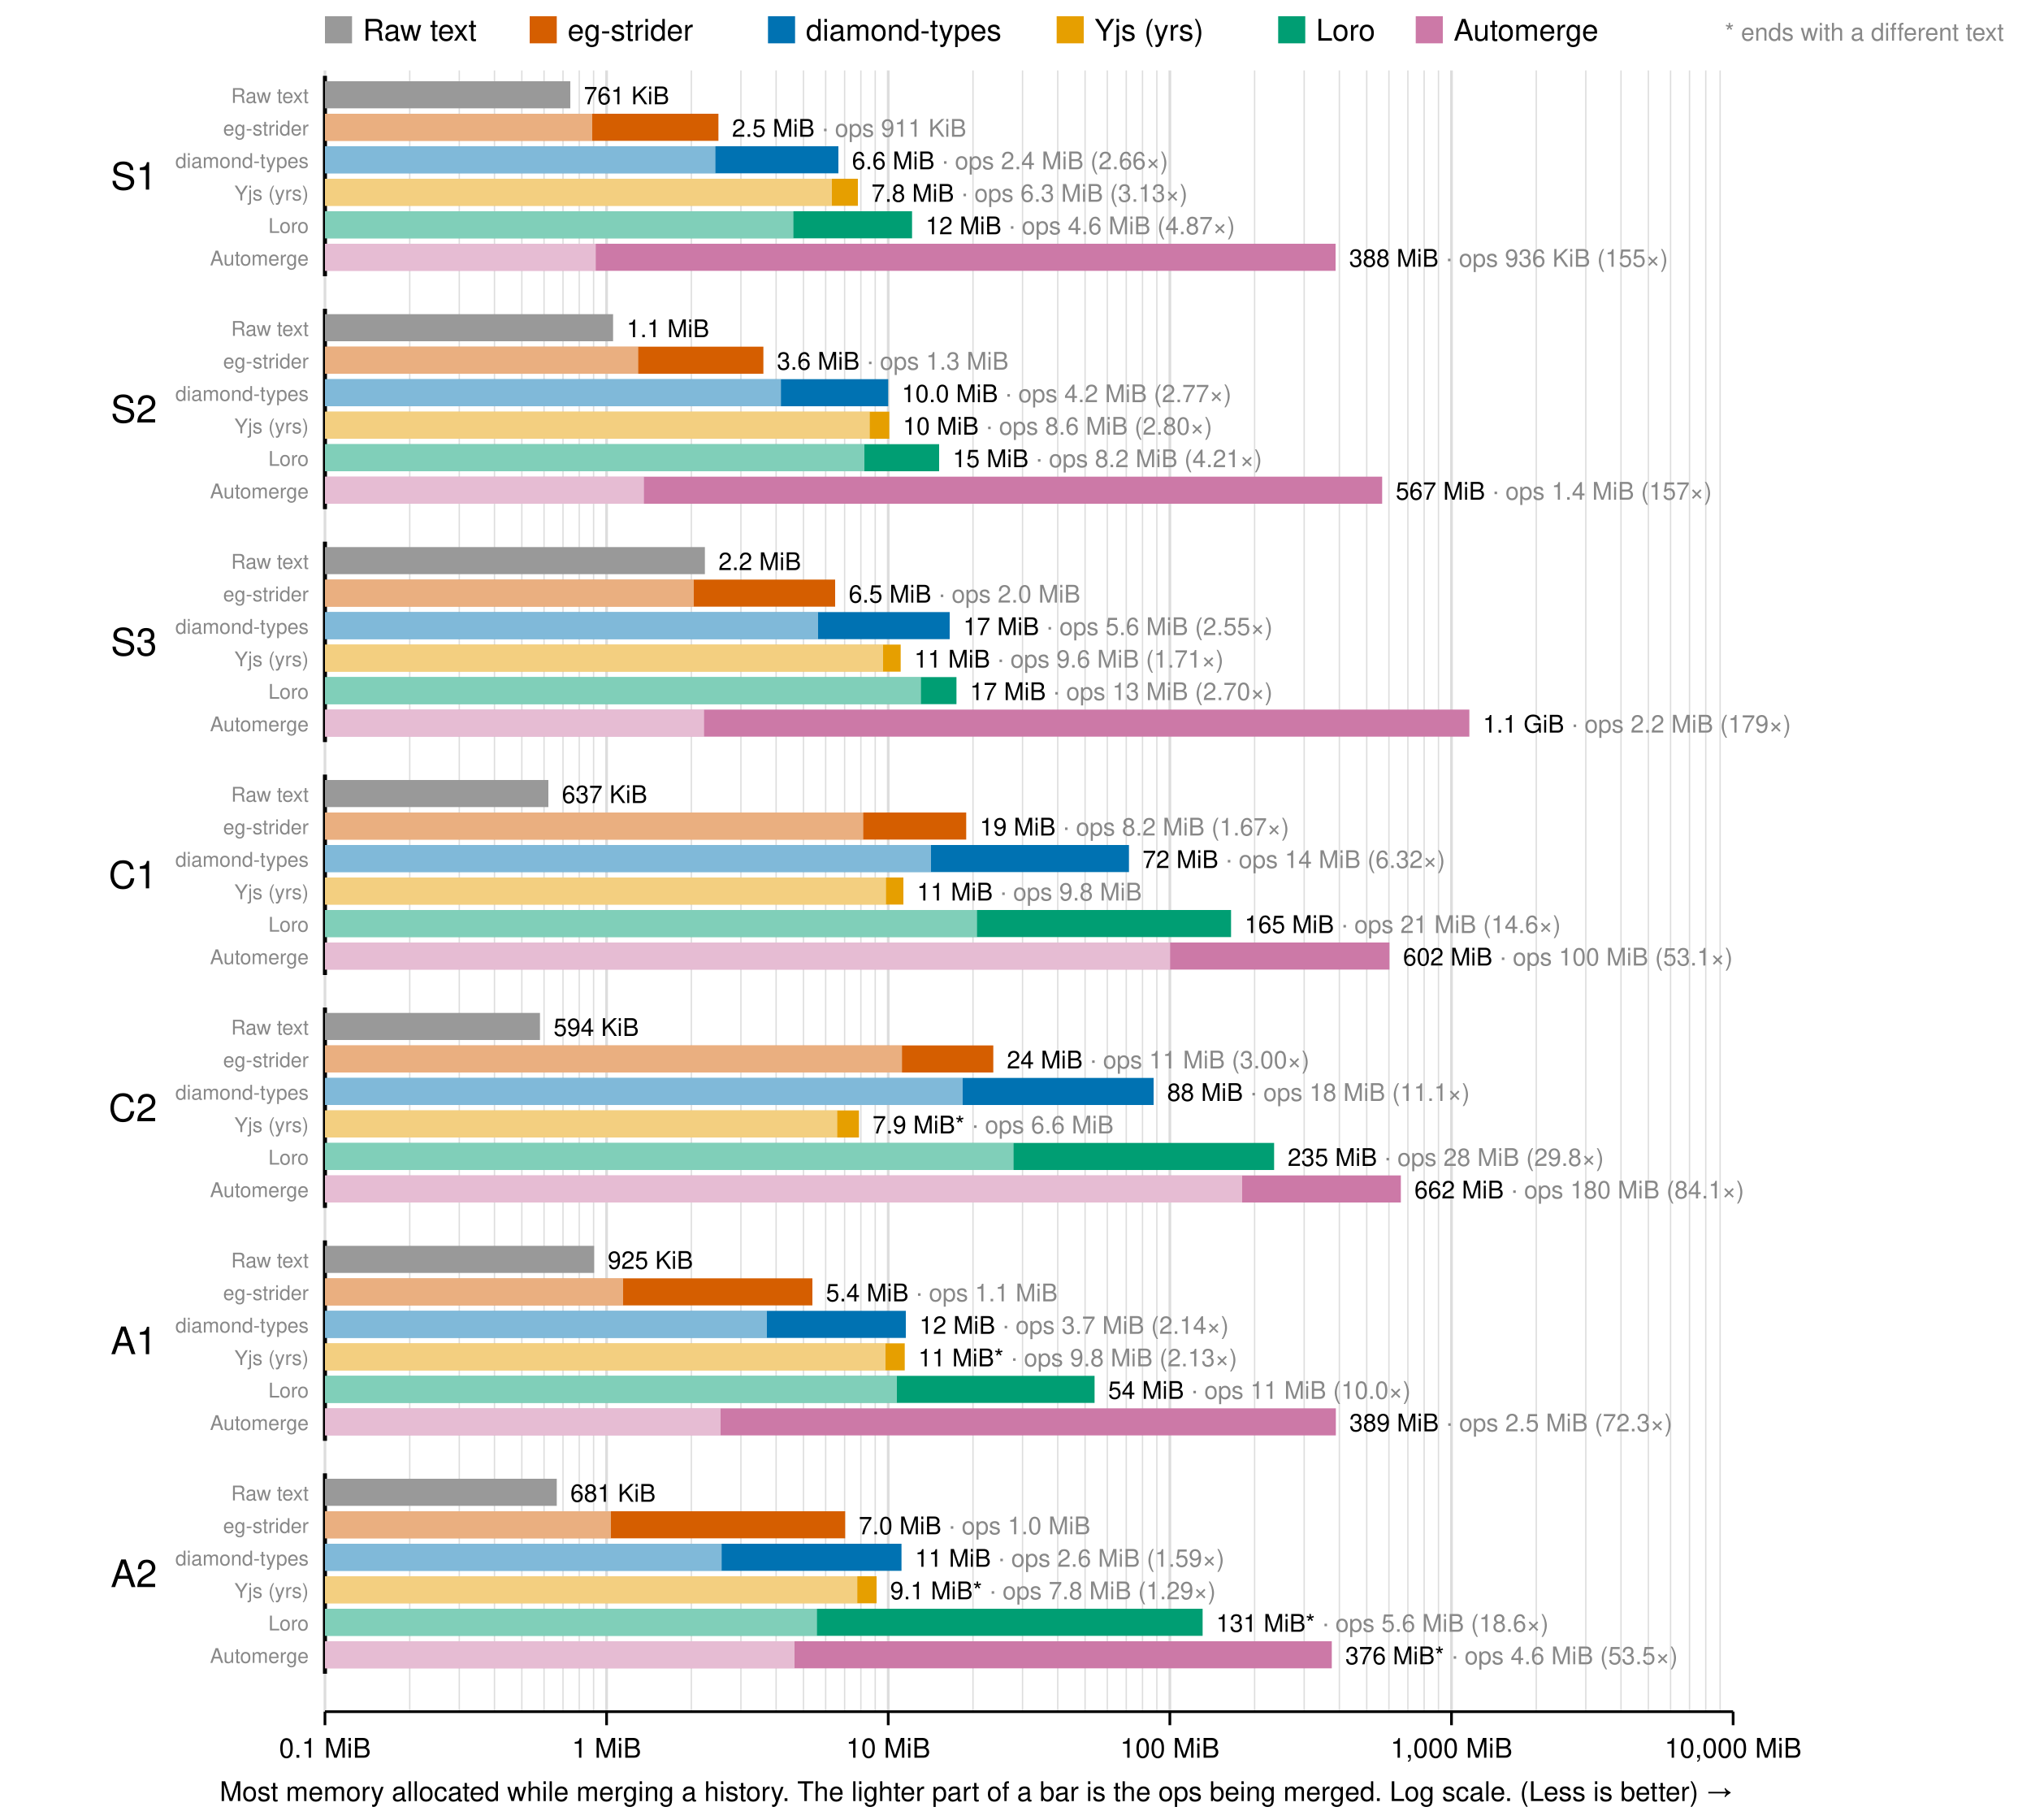
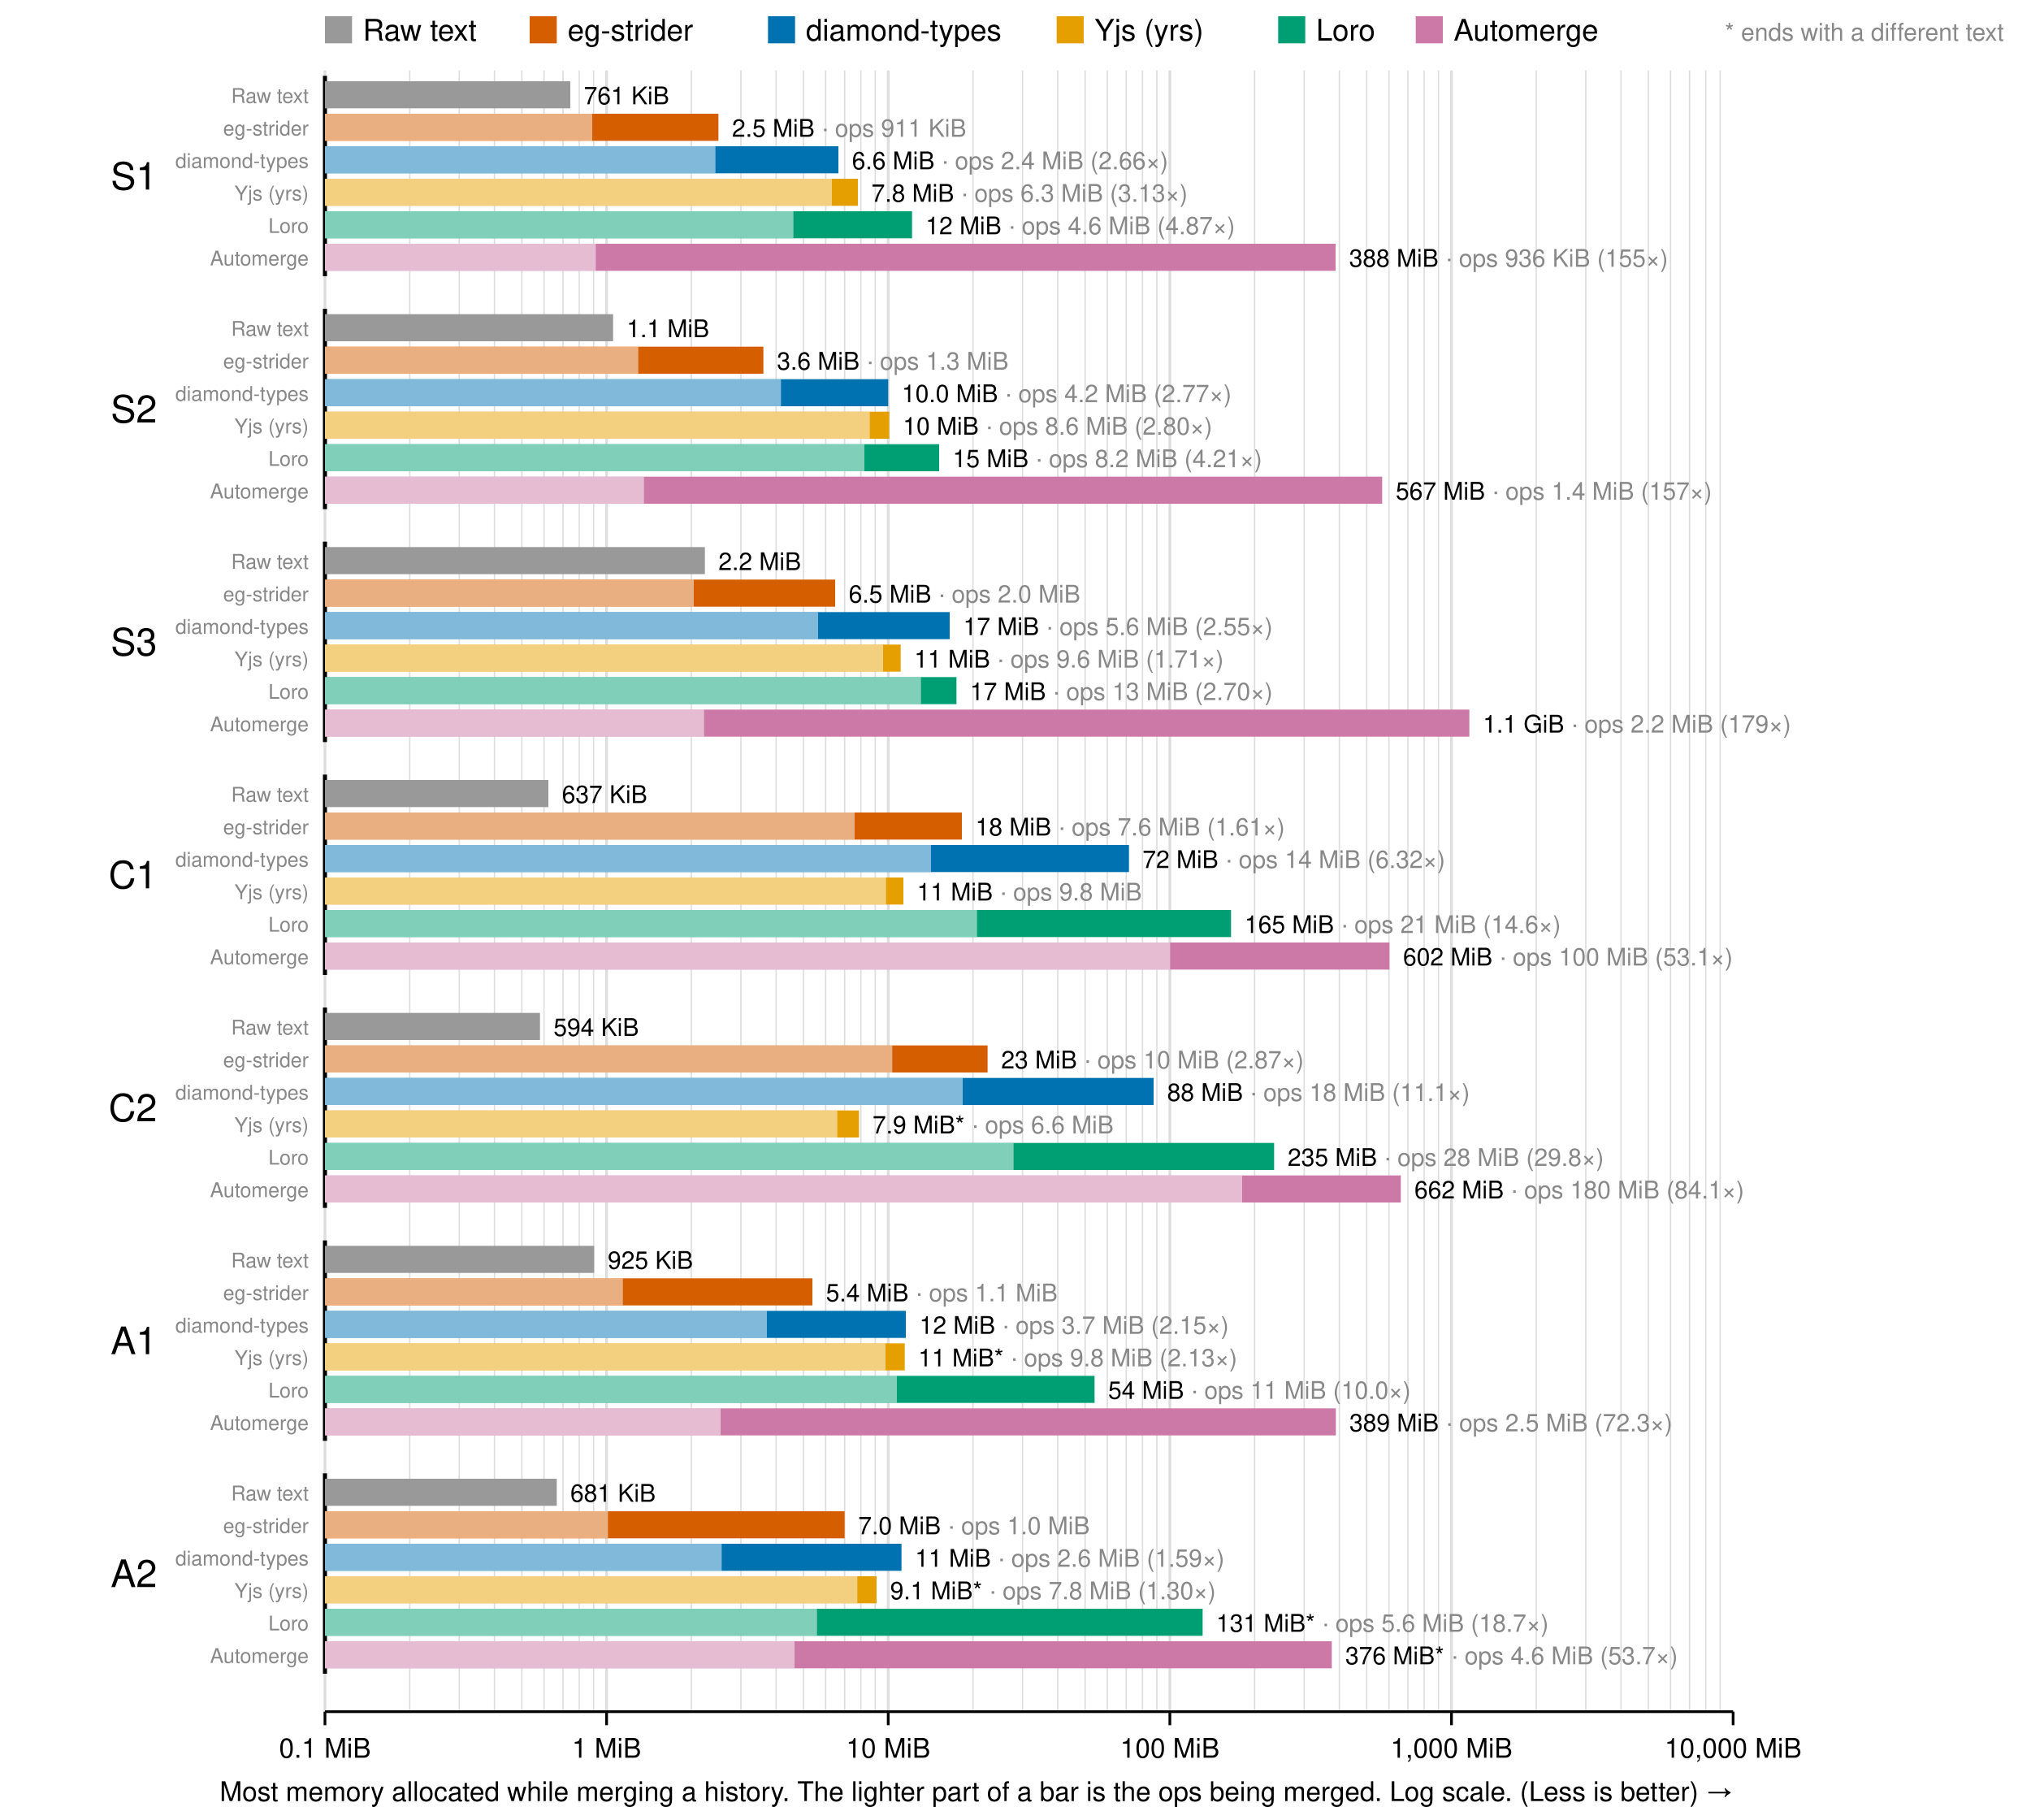
<svg xmlns="http://www.w3.org/2000/svg" viewBox="0 0 750 672" font-family="Helvetica, Arial, sans-serif">
  <rect width="750" height="672" fill="white" />
  <rect x="120" y="6" width="10" height="10" fill="#999999" />
  <text x="134" y="15" font-size="11">Raw text</text>
  <rect x="195.6" y="6" width="10" height="10" fill="#d55e00" />
  <text x="209.6" y="15" font-size="11">eg-strider</text>
  <rect x="283.6" y="6" width="10" height="10" fill="#0072b2" />
  <text x="297.6" y="15" font-size="11">diamond-types</text>
  <rect x="390.2" y="6" width="10" height="10" fill="#e69f00" />
  <text x="404.2" y="15" font-size="11">Yjs (yrs)</text>
  <rect x="472" y="6" width="10" height="10" fill="#009e73" />
  <text x="486" y="15" font-size="11">Loro</text>
  <rect x="522.8" y="6" width="10" height="10" fill="#cc79a7" />
  <text x="536.8" y="15" font-size="11">Automerge</text>
  <text x="740" y="15" font-size="9" fill="#888" text-anchor="end">* ends with a different text</text>
  <line x1="120.0" y1="26" x2="120.0" y2="632" stroke="#ddd" stroke-width="1" />
  <line x1="151.3" y1="26" x2="151.3" y2="632" stroke="#ddd" stroke-width="0.5" />
  <line x1="169.6" y1="26" x2="169.6" y2="632" stroke="#ddd" stroke-width="0.5" />
  <line x1="182.6" y1="26" x2="182.6" y2="632" stroke="#ddd" stroke-width="0.5" />
  <line x1="192.7" y1="26" x2="192.7" y2="632" stroke="#ddd" stroke-width="0.5" />
  <line x1="200.9" y1="26" x2="200.9" y2="632" stroke="#ddd" stroke-width="0.5" />
  <line x1="207.9" y1="26" x2="207.9" y2="632" stroke="#ddd" stroke-width="0.5" />
  <line x1="213.9" y1="26" x2="213.9" y2="632" stroke="#ddd" stroke-width="0.5" />
  <line x1="219.2" y1="26" x2="219.2" y2="632" stroke="#ddd" stroke-width="0.5" />
  <line x1="224.0" y1="26" x2="224.0" y2="632" stroke="#ddd" stroke-width="1" />
  <line x1="255.3" y1="26" x2="255.3" y2="632" stroke="#ddd" stroke-width="0.5" />
  <line x1="273.6" y1="26" x2="273.6" y2="632" stroke="#ddd" stroke-width="0.5" />
  <line x1="286.6" y1="26" x2="286.6" y2="632" stroke="#ddd" stroke-width="0.5" />
  <line x1="296.7" y1="26" x2="296.7" y2="632" stroke="#ddd" stroke-width="0.5" />
  <line x1="304.9" y1="26" x2="304.9" y2="632" stroke="#ddd" stroke-width="0.5" />
  <line x1="311.9" y1="26" x2="311.9" y2="632" stroke="#ddd" stroke-width="0.5" />
  <line x1="317.9" y1="26" x2="317.9" y2="632" stroke="#ddd" stroke-width="0.5" />
  <line x1="323.2" y1="26" x2="323.2" y2="632" stroke="#ddd" stroke-width="0.5" />
  <line x1="328.0" y1="26" x2="328.0" y2="632" stroke="#ddd" stroke-width="1" />
  <line x1="359.3" y1="26" x2="359.3" y2="632" stroke="#ddd" stroke-width="0.5" />
  <line x1="377.6" y1="26" x2="377.6" y2="632" stroke="#ddd" stroke-width="0.5" />
  <line x1="390.6" y1="26" x2="390.6" y2="632" stroke="#ddd" stroke-width="0.5" />
  <line x1="400.7" y1="26" x2="400.7" y2="632" stroke="#ddd" stroke-width="0.5" />
  <line x1="408.9" y1="26" x2="408.9" y2="632" stroke="#ddd" stroke-width="0.5" />
  <line x1="415.9" y1="26" x2="415.9" y2="632" stroke="#ddd" stroke-width="0.5" />
  <line x1="421.9" y1="26" x2="421.9" y2="632" stroke="#ddd" stroke-width="0.5" />
  <line x1="427.2" y1="26" x2="427.2" y2="632" stroke="#ddd" stroke-width="0.5" />
  <line x1="432.0" y1="26" x2="432.0" y2="632" stroke="#ddd" stroke-width="1" />
  <line x1="463.3" y1="26" x2="463.3" y2="632" stroke="#ddd" stroke-width="0.5" />
  <line x1="481.6" y1="26" x2="481.6" y2="632" stroke="#ddd" stroke-width="0.5" />
  <line x1="494.6" y1="26" x2="494.6" y2="632" stroke="#ddd" stroke-width="0.5" />
  <line x1="504.7" y1="26" x2="504.7" y2="632" stroke="#ddd" stroke-width="0.5" />
  <line x1="512.9" y1="26" x2="512.9" y2="632" stroke="#ddd" stroke-width="0.5" />
  <line x1="519.9" y1="26" x2="519.9" y2="632" stroke="#ddd" stroke-width="0.5" />
  <line x1="525.9" y1="26" x2="525.9" y2="632" stroke="#ddd" stroke-width="0.5" />
  <line x1="531.2" y1="26" x2="531.2" y2="632" stroke="#ddd" stroke-width="0.5" />
  <line x1="536.0" y1="26" x2="536.0" y2="632" stroke="#ddd" stroke-width="1" />
  <line x1="567.3" y1="26" x2="567.3" y2="632" stroke="#ddd" stroke-width="0.5" />
  <line x1="585.6" y1="26" x2="585.6" y2="632" stroke="#ddd" stroke-width="0.5" />
  <line x1="598.6" y1="26" x2="598.6" y2="632" stroke="#ddd" stroke-width="0.5" />
  <line x1="608.7" y1="26" x2="608.7" y2="632" stroke="#ddd" stroke-width="0.5" />
  <line x1="616.9" y1="26" x2="616.9" y2="632" stroke="#ddd" stroke-width="0.5" />
  <line x1="623.9" y1="26" x2="623.9" y2="632" stroke="#ddd" stroke-width="0.5" />
  <line x1="629.9" y1="26" x2="629.9" y2="632" stroke="#ddd" stroke-width="0.5" />
  <line x1="635.2" y1="26" x2="635.2" y2="632" stroke="#ddd" stroke-width="0.5" />
  <line x1="120.0" y1="632" x2="120.0" y2="637" stroke="black" />
  <text x="120.0" y="649" font-size="10" text-anchor="middle">0.1 MiB</text>
  <line x1="224.0" y1="632" x2="224.0" y2="637" stroke="black" />
  <text x="224.0" y="649" font-size="10" text-anchor="middle">1 MiB</text>
  <line x1="328.0" y1="632" x2="328.0" y2="637" stroke="black" />
  <text x="328.0" y="649" font-size="10" text-anchor="middle">10 MiB</text>
  <line x1="432.0" y1="632" x2="432.0" y2="637" stroke="black" />
  <text x="432.0" y="649" font-size="10" text-anchor="middle">100 MiB</text>
  <line x1="536.0" y1="632" x2="536.0" y2="637" stroke="black" />
  <text x="536.0" y="649" font-size="10" text-anchor="middle">1,000 MiB</text>
  <line x1="640.0" y1="632" x2="640.0" y2="637" stroke="black" />
  <text x="640.0" y="649" font-size="10" text-anchor="middle">10,000 MiB</text>
  <line x1="120" y1="632" x2="640" y2="632" stroke="black" />
  <text x="640" y="665" font-size="10" text-anchor="end">Most memory allocated while merging a history. The lighter part of a bar is the ops being merged. Log scale. (Less is better) →</text>
  <text x="58" y="70.0" font-size="14" text-anchor="end">S1</text>
  <line x1="120" y1="28" x2="120" y2="102" stroke="black" stroke-width="1.5" />
  <text x="114" y="38" font-size="7.5" fill="#888" text-anchor="end">Raw text</text>
  <rect x="120" y="30" width="90.6" height="10" fill="#999999" />
  <text x="215.6" y="38.5" font-size="9">761 KiB</text>
  <text x="114" y="50" font-size="7.5" fill="#888" text-anchor="end">eg-strider</text>
  <rect x="120" y="42" width="145.3" height="10" fill="#d55e00" />
  <rect x="120" y="42" width="98.7" height="10" fill="white" fill-opacity="0.5" />
  <text x="270.3" y="50.5" font-size="9">2.5 MiB <tspan fill="#888">· ops 911 KiB</tspan>
  </text>
  <text x="114" y="62" font-size="7.5" fill="#888" text-anchor="end">diamond-types</text>
  <rect x="120" y="54" width="189.6" height="10" fill="#0072b2" />
  <rect x="120" y="54" width="144.2" height="10" fill="white" fill-opacity="0.5" />
  <text x="314.6" y="62.5" font-size="9">6.6 MiB <tspan fill="#888">· ops 2.4 MiB</tspan>
    <tspan fill="#888">(2.66×)</tspan>
  </text>
  <text x="114" y="74" font-size="7.5" fill="#888" text-anchor="end">Yjs (yrs)</text>
  <rect x="120" y="66" width="196.8" height="10" fill="#e69f00" />
  <rect x="120" y="66" width="187.2" height="10" fill="white" fill-opacity="0.5" />
  <text x="321.8" y="74.5" font-size="9">7.8 MiB <tspan fill="#888">· ops 6.3 MiB</tspan>
    <tspan fill="#888">(3.13×)</tspan>
  </text>
  <text x="114" y="86" font-size="7.5" fill="#888" text-anchor="end">Loro</text>
  <rect x="120" y="78" width="216.8" height="10" fill="#009e73" />
  <rect x="120" y="78" width="173.0" height="10" fill="white" fill-opacity="0.5" />
  <text x="341.8" y="86.5" font-size="9">12 MiB <tspan fill="#888">· ops 4.6 MiB</tspan>
    <tspan fill="#888">(4.87×)</tspan>
  </text>
  <text x="114" y="98" font-size="7.5" fill="#888" text-anchor="end">Automerge</text>
  <rect x="120" y="90" width="373.2" height="10" fill="#cc79a7" />
  <rect x="120" y="90" width="100.0" height="10" fill="white" fill-opacity="0.5" />
  <text x="498.2" y="98.5" font-size="9">388 MiB <tspan fill="#888">· ops 936 KiB</tspan>
    <tspan fill="#888">(155×)</tspan>
  </text>
  <text x="58" y="156.0" font-size="14" text-anchor="end">S2</text>
  <line x1="120" y1="114" x2="120" y2="188" stroke="black" stroke-width="1.5" />
  <text x="114" y="124" font-size="7.5" fill="#888" text-anchor="end">Raw text</text>
  <rect x="120" y="116" width="106.4" height="10" fill="#999999" />
  <text x="231.4" y="124.5" font-size="9">1.1 MiB</text>
  <text x="114" y="136" font-size="7.5" fill="#888" text-anchor="end">eg-strider</text>
  <rect x="120" y="128" width="161.9" height="10" fill="#d55e00" />
  <rect x="120" y="128" width="115.7" height="10" fill="white" fill-opacity="0.5" />
  <text x="286.9" y="136.5" font-size="9">3.6 MiB <tspan fill="#888">· ops 1.3 MiB</tspan>
  </text>
  <text x="114" y="148" font-size="7.5" fill="#888" text-anchor="end">diamond-types</text>
  <rect x="120" y="140" width="208.0" height="10" fill="#0072b2" />
  <rect x="120" y="140" width="168.4" height="10" fill="white" fill-opacity="0.5" />
  <text x="333.0" y="148.5" font-size="9">10.0 MiB <tspan fill="#888">· ops 4.2 MiB</tspan>
    <tspan fill="#888">(2.77×)</tspan>
  </text>
  <text x="114" y="160" font-size="7.5" fill="#888" text-anchor="end">Yjs (yrs)</text>
  <rect x="120" y="152" width="208.4" height="10" fill="#e69f00" />
  <rect x="120" y="152" width="201.2" height="10" fill="white" fill-opacity="0.5" />
  <text x="333.4" y="160.5" font-size="9">10 MiB <tspan fill="#888">· ops 8.6 MiB</tspan>
    <tspan fill="#888">(2.80×)</tspan>
  </text>
  <text x="114" y="172" font-size="7.5" fill="#888" text-anchor="end">Loro</text>
  <rect x="120" y="164" width="226.8" height="10" fill="#009e73" />
  <rect x="120" y="164" width="199.2" height="10" fill="white" fill-opacity="0.5" />
  <text x="351.8" y="172.5" font-size="9">15 MiB <tspan fill="#888">· ops 8.2 MiB</tspan>
    <tspan fill="#888">(4.21×)</tspan>
  </text>
  <text x="114" y="184" font-size="7.5" fill="#888" text-anchor="end">Automerge</text>
  <rect x="120" y="176" width="390.4" height="10" fill="#cc79a7" />
  <rect x="120" y="176" width="117.8" height="10" fill="white" fill-opacity="0.5" />
  <text x="515.4" y="184.5" font-size="9">567 MiB <tspan fill="#888">· ops 1.4 MiB</tspan>
    <tspan fill="#888">(157×)</tspan>
  </text>
  <text x="58" y="242.0" font-size="14" text-anchor="end">S3</text>
  <line x1="120" y1="200" x2="120" y2="274" stroke="black" stroke-width="1.5" />
  <text x="114" y="210" font-size="7.5" fill="#888" text-anchor="end">Raw text</text>
  <rect x="120" y="202" width="140.3" height="10" fill="#999999" />
  <text x="265.3" y="210.5" font-size="9">2.2 MiB</text>
  <text x="114" y="222" font-size="7.5" fill="#888" text-anchor="end">eg-strider</text>
  <rect x="120" y="214" width="188.4" height="10" fill="#d55e00" />
  <rect x="120" y="214" width="136.2" height="10" fill="white" fill-opacity="0.5" />
  <text x="313.4" y="222.5" font-size="9">6.5 MiB <tspan fill="#888">· ops 2.0 MiB</tspan>
  </text>
  <text x="114" y="234" font-size="7.5" fill="#888" text-anchor="end">diamond-types</text>
  <rect x="120" y="226" width="230.7" height="10" fill="#0072b2" />
  <rect x="120" y="226" width="182.1" height="10" fill="white" fill-opacity="0.5" />
  <text x="355.7" y="234.5" font-size="9">17 MiB <tspan fill="#888">· ops 5.6 MiB</tspan>
    <tspan fill="#888">(2.55×)</tspan>
  </text>
  <text x="114" y="246" font-size="7.5" fill="#888" text-anchor="end">Yjs (yrs)</text>
  <rect x="120" y="238" width="212.6" height="10" fill="#e69f00" />
  <rect x="120" y="238" width="206.1" height="10" fill="white" fill-opacity="0.5" />
  <text x="337.6" y="246.5" font-size="9">11 MiB <tspan fill="#888">· ops 9.6 MiB</tspan>
    <tspan fill="#888">(1.71×)</tspan>
  </text>
  <text x="114" y="258" font-size="7.5" fill="#888" text-anchor="end">Loro</text>
  <rect x="120" y="250" width="233.2" height="10" fill="#009e73" />
  <rect x="120" y="250" width="220.1" height="10" fill="white" fill-opacity="0.5" />
  <text x="358.2" y="258.5" font-size="9">17 MiB <tspan fill="#888">· ops 13 MiB</tspan>
    <tspan fill="#888">(2.70×)</tspan>
  </text>
  <text x="114" y="270" font-size="7.5" fill="#888" text-anchor="end">Automerge</text>
  <rect x="120" y="262" width="422.6" height="10" fill="#cc79a7" />
  <rect x="120" y="262" width="140.0" height="10" fill="white" fill-opacity="0.5" />
  <text x="547.6" y="270.5" font-size="9">1.1 GiB <tspan fill="#888">· ops 2.2 MiB</tspan>
    <tspan fill="#888">(179×)</tspan>
  </text>
  <text x="58" y="328.0" font-size="14" text-anchor="end">C1</text>
  <line x1="120" y1="286" x2="120" y2="360" stroke="black" stroke-width="1.5" />
  <text x="114" y="296" font-size="7.5" fill="#888" text-anchor="end">Raw text</text>
  <rect x="120" y="288" width="82.5" height="10" fill="#999999" />
  <text x="207.5" y="296.5" font-size="9">637 KiB</text>
  <text x="114" y="308" font-size="7.5" fill="#888" text-anchor="end">eg-strider</text>
-   <rect x="120" y="300" width="236.8" height="10" fill="#d55e00" />
-   <rect x="120" y="300" width="198.8" height="10" fill="white" fill-opacity="0.5" />
-   <text x="361.8" y="308.5" font-size="9">19 MiB <tspan fill="#888">· ops 8.2 MiB</tspan>
-     <tspan fill="#888">(1.67×)</tspan>
+   <rect x="120" y="300" width="235.2" height="10" fill="#d55e00" />
+   <rect x="120" y="300" width="195.6" height="10" fill="white" fill-opacity="0.5" />
+   <text x="360.2" y="308.5" font-size="9">18 MiB <tspan fill="#888">· ops 7.6 MiB</tspan>
+     <tspan fill="#888">(1.61×)</tspan>
  </text>
  <text x="114" y="320" font-size="7.5" fill="#888" text-anchor="end">diamond-types</text>
  <rect x="120" y="312" width="296.9" height="10" fill="#0072b2" />
  <rect x="120" y="312" width="223.8" height="10" fill="white" fill-opacity="0.5" />
  <text x="421.9" y="320.5" font-size="9">72 MiB <tspan fill="#888">· ops 14 MiB</tspan>
    <tspan fill="#888">(6.32×)</tspan>
  </text>
  <text x="114" y="332" font-size="7.5" fill="#888" text-anchor="end">Yjs (yrs)</text>
  <rect x="120" y="324" width="213.6" height="10" fill="#e69f00" />
  <rect x="120" y="324" width="207.2" height="10" fill="white" fill-opacity="0.5" />
  <text x="338.6" y="332.5" font-size="9">11 MiB <tspan fill="#888">· ops 9.8 MiB</tspan>
  </text>
  <text x="114" y="344" font-size="7.5" fill="#888" text-anchor="end">Loro</text>
  <rect x="120" y="336" width="334.6" height="10" fill="#009e73" />
  <rect x="120" y="336" width="240.8" height="10" fill="white" fill-opacity="0.5" />
  <text x="459.6" y="344.5" font-size="9">165 MiB <tspan fill="#888">· ops 21 MiB</tspan>
    <tspan fill="#888">(14.6×)</tspan>
  </text>
  <text x="114" y="356" font-size="7.5" fill="#888" text-anchor="end">Automerge</text>
  <rect x="120" y="348" width="393.1" height="10" fill="#cc79a7" />
  <rect x="120" y="348" width="312.1" height="10" fill="white" fill-opacity="0.5" />
  <text x="518.1" y="356.5" font-size="9">602 MiB <tspan fill="#888">· ops 100 MiB</tspan>
    <tspan fill="#888">(53.1×)</tspan>
  </text>
  <text x="58" y="414.0" font-size="14" text-anchor="end">C2</text>
  <line x1="120" y1="372" x2="120" y2="446" stroke="black" stroke-width="1.5" />
  <text x="114" y="382" font-size="7.5" fill="#888" text-anchor="end">Raw text</text>
  <rect x="120" y="374" width="79.4" height="10" fill="#999999" />
  <text x="204.4" y="382.5" font-size="9">594 KiB</text>
  <text x="114" y="394" font-size="7.5" fill="#888" text-anchor="end">eg-strider</text>
-   <rect x="120" y="386" width="246.8" height="10" fill="#d55e00" />
-   <rect x="120" y="386" width="213.1" height="10" fill="white" fill-opacity="0.5" />
-   <text x="371.8" y="394.5" font-size="9">24 MiB <tspan fill="#888">· ops 11 MiB</tspan>
-     <tspan fill="#888">(3.00×)</tspan>
+   <rect x="120" y="386" width="244.7" height="10" fill="#d55e00" />
+   <rect x="120" y="386" width="209.5" height="10" fill="white" fill-opacity="0.5" />
+   <text x="369.7" y="394.5" font-size="9">23 MiB <tspan fill="#888">· ops 10 MiB</tspan>
+     <tspan fill="#888">(2.87×)</tspan>
  </text>
  <text x="114" y="406" font-size="7.5" fill="#888" text-anchor="end">diamond-types</text>
  <rect x="120" y="398" width="306.0" height="10" fill="#0072b2" />
  <rect x="120" y="398" width="235.5" height="10" fill="white" fill-opacity="0.5" />
  <text x="431.0" y="406.5" font-size="9">88 MiB <tspan fill="#888">· ops 18 MiB</tspan>
    <tspan fill="#888">(11.1×)</tspan>
  </text>
  <text x="114" y="418" font-size="7.5" fill="#888" text-anchor="end">Yjs (yrs)</text>
  <rect x="120" y="410" width="197.2" height="10" fill="#e69f00" />
  <rect x="120" y="410" width="189.2" height="10" fill="white" fill-opacity="0.5" />
  <text x="322.2" y="418.5" font-size="9">7.9 MiB* <tspan fill="#888">· ops 6.6 MiB</tspan>
  </text>
  <text x="114" y="430" font-size="7.5" fill="#888" text-anchor="end">Loro</text>
  <rect x="120" y="422" width="350.5" height="10" fill="#009e73" />
  <rect x="120" y="422" width="254.3" height="10" fill="white" fill-opacity="0.5" />
  <text x="475.5" y="430.5" font-size="9">235 MiB <tspan fill="#888">· ops 28 MiB</tspan>
    <tspan fill="#888">(29.8×)</tspan>
  </text>
  <text x="114" y="442" font-size="7.5" fill="#888" text-anchor="end">Automerge</text>
  <rect x="120" y="434" width="397.3" height="10" fill="#cc79a7" />
  <rect x="120" y="434" width="338.7" height="10" fill="white" fill-opacity="0.5" />
  <text x="522.3" y="442.5" font-size="9">662 MiB <tspan fill="#888">· ops 180 MiB</tspan>
    <tspan fill="#888">(84.1×)</tspan>
  </text>
  <text x="58" y="500.0" font-size="14" text-anchor="end">A1</text>
  <line x1="120" y1="458" x2="120" y2="532" stroke="black" stroke-width="1.5" />
  <text x="114" y="468" font-size="7.5" fill="#888" text-anchor="end">Raw text</text>
  <rect x="120" y="460" width="99.4" height="10" fill="#999999" />
  <text x="224.4" y="468.5" font-size="9">925 KiB</text>
  <text x="114" y="480" font-size="7.5" fill="#888" text-anchor="end">eg-strider</text>
  <rect x="120" y="472" width="180.0" height="10" fill="#d55e00" />
-   <rect x="120" y="472" width="110.1" height="10" fill="white" fill-opacity="0.5" />
+   <rect x="120" y="472" width="110.0" height="10" fill="white" fill-opacity="0.5" />
  <text x="305.0" y="480.5" font-size="9">5.4 MiB <tspan fill="#888">· ops 1.1 MiB</tspan>
  </text>
  <text x="114" y="492" font-size="7.5" fill="#888" text-anchor="end">diamond-types</text>
  <rect x="120" y="484" width="214.5" height="10" fill="#0072b2" />
  <rect x="120" y="484" width="163.2" height="10" fill="white" fill-opacity="0.5" />
  <text x="339.5" y="492.5" font-size="9">12 MiB <tspan fill="#888">· ops 3.7 MiB</tspan>
-     <tspan fill="#888">(2.14×)</tspan>
+     <tspan fill="#888">(2.15×)</tspan>
  </text>
  <text x="114" y="504" font-size="7.5" fill="#888" text-anchor="end">Yjs (yrs)</text>
  <rect x="120" y="496" width="214.1" height="10" fill="#e69f00" />
  <rect x="120" y="496" width="207.0" height="10" fill="white" fill-opacity="0.5" />
  <text x="339.1" y="504.5" font-size="9">11 MiB* <tspan fill="#888">· ops 9.8 MiB</tspan>
    <tspan fill="#888">(2.13×)</tspan>
  </text>
  <text x="114" y="516" font-size="7.5" fill="#888" text-anchor="end">Loro</text>
  <rect x="120" y="508" width="284.2" height="10" fill="#009e73" />
  <rect x="120" y="508" width="211.2" height="10" fill="white" fill-opacity="0.5" />
  <text x="409.2" y="516.5" font-size="9">54 MiB <tspan fill="#888">· ops 11 MiB</tspan>
    <tspan fill="#888">(10.0×)</tspan>
  </text>
  <text x="114" y="528" font-size="7.5" fill="#888" text-anchor="end">Automerge</text>
  <rect x="120" y="520" width="373.3" height="10" fill="#cc79a7" />
  <rect x="120" y="520" width="146.1" height="10" fill="white" fill-opacity="0.5" />
  <text x="498.3" y="528.5" font-size="9">389 MiB <tspan fill="#888">· ops 2.5 MiB</tspan>
    <tspan fill="#888">(72.3×)</tspan>
  </text>
  <text x="58" y="586.0" font-size="14" text-anchor="end">A2</text>
  <line x1="120" y1="544" x2="120" y2="618" stroke="black" stroke-width="1.5" />
  <text x="114" y="554" font-size="7.5" fill="#888" text-anchor="end">Raw text</text>
  <rect x="120" y="546" width="85.6" height="10" fill="#999999" />
  <text x="210.6" y="554.5" font-size="9">681 KiB</text>
  <text x="114" y="566" font-size="7.5" fill="#888" text-anchor="end">eg-strider</text>
-   <rect x="120" y="558" width="192.1" height="10" fill="#d55e00" />
-   <rect x="120" y="558" width="105.6" height="10" fill="white" fill-opacity="0.5" />
-   <text x="317.1" y="566.5" font-size="9">7.0 MiB <tspan fill="#888">· ops 1.0 MiB</tspan>
+   <rect x="120" y="558" width="191.9" height="10" fill="#d55e00" />
+   <rect x="120" y="558" width="104.5" height="10" fill="white" fill-opacity="0.5" />
+   <text x="316.9" y="566.5" font-size="9">7.0 MiB <tspan fill="#888">· ops 1.0 MiB</tspan>
  </text>
  <text x="114" y="578" font-size="7.5" fill="#888" text-anchor="end">diamond-types</text>
  <rect x="120" y="570" width="212.9" height="10" fill="#0072b2" />
  <rect x="120" y="570" width="146.5" height="10" fill="white" fill-opacity="0.5" />
  <text x="337.9" y="578.5" font-size="9">11 MiB <tspan fill="#888">· ops 2.6 MiB</tspan>
    <tspan fill="#888">(1.59×)</tspan>
  </text>
  <text x="114" y="590" font-size="7.5" fill="#888" text-anchor="end">Yjs (yrs)</text>
  <rect x="120" y="582" width="203.7" height="10" fill="#e69f00" />
  <rect x="120" y="582" width="196.6" height="10" fill="white" fill-opacity="0.5" />
  <text x="328.7" y="590.5" font-size="9">9.1 MiB* <tspan fill="#888">· ops 7.8 MiB</tspan>
-     <tspan fill="#888">(1.29×)</tspan>
+     <tspan fill="#888">(1.30×)</tspan>
  </text>
  <text x="114" y="602" font-size="7.5" fill="#888" text-anchor="end">Loro</text>
  <rect x="120" y="594" width="324.1" height="10" fill="#009e73" />
  <rect x="120" y="594" width="181.7" height="10" fill="white" fill-opacity="0.5" />
  <text x="449.1" y="602.5" font-size="9">131 MiB* <tspan fill="#888">· ops 5.6 MiB</tspan>
-     <tspan fill="#888">(18.6×)</tspan>
+     <tspan fill="#888">(18.7×)</tspan>
  </text>
  <text x="114" y="614" font-size="7.5" fill="#888" text-anchor="end">Automerge</text>
  <rect x="120" y="606" width="371.8" height="10" fill="#cc79a7" />
  <rect x="120" y="606" width="173.4" height="10" fill="white" fill-opacity="0.5" />
  <text x="496.8" y="614.5" font-size="9">376 MiB* <tspan fill="#888">· ops 4.6 MiB</tspan>
-     <tspan fill="#888">(53.5×)</tspan>
+     <tspan fill="#888">(53.7×)</tspan>
  </text>
</svg>
